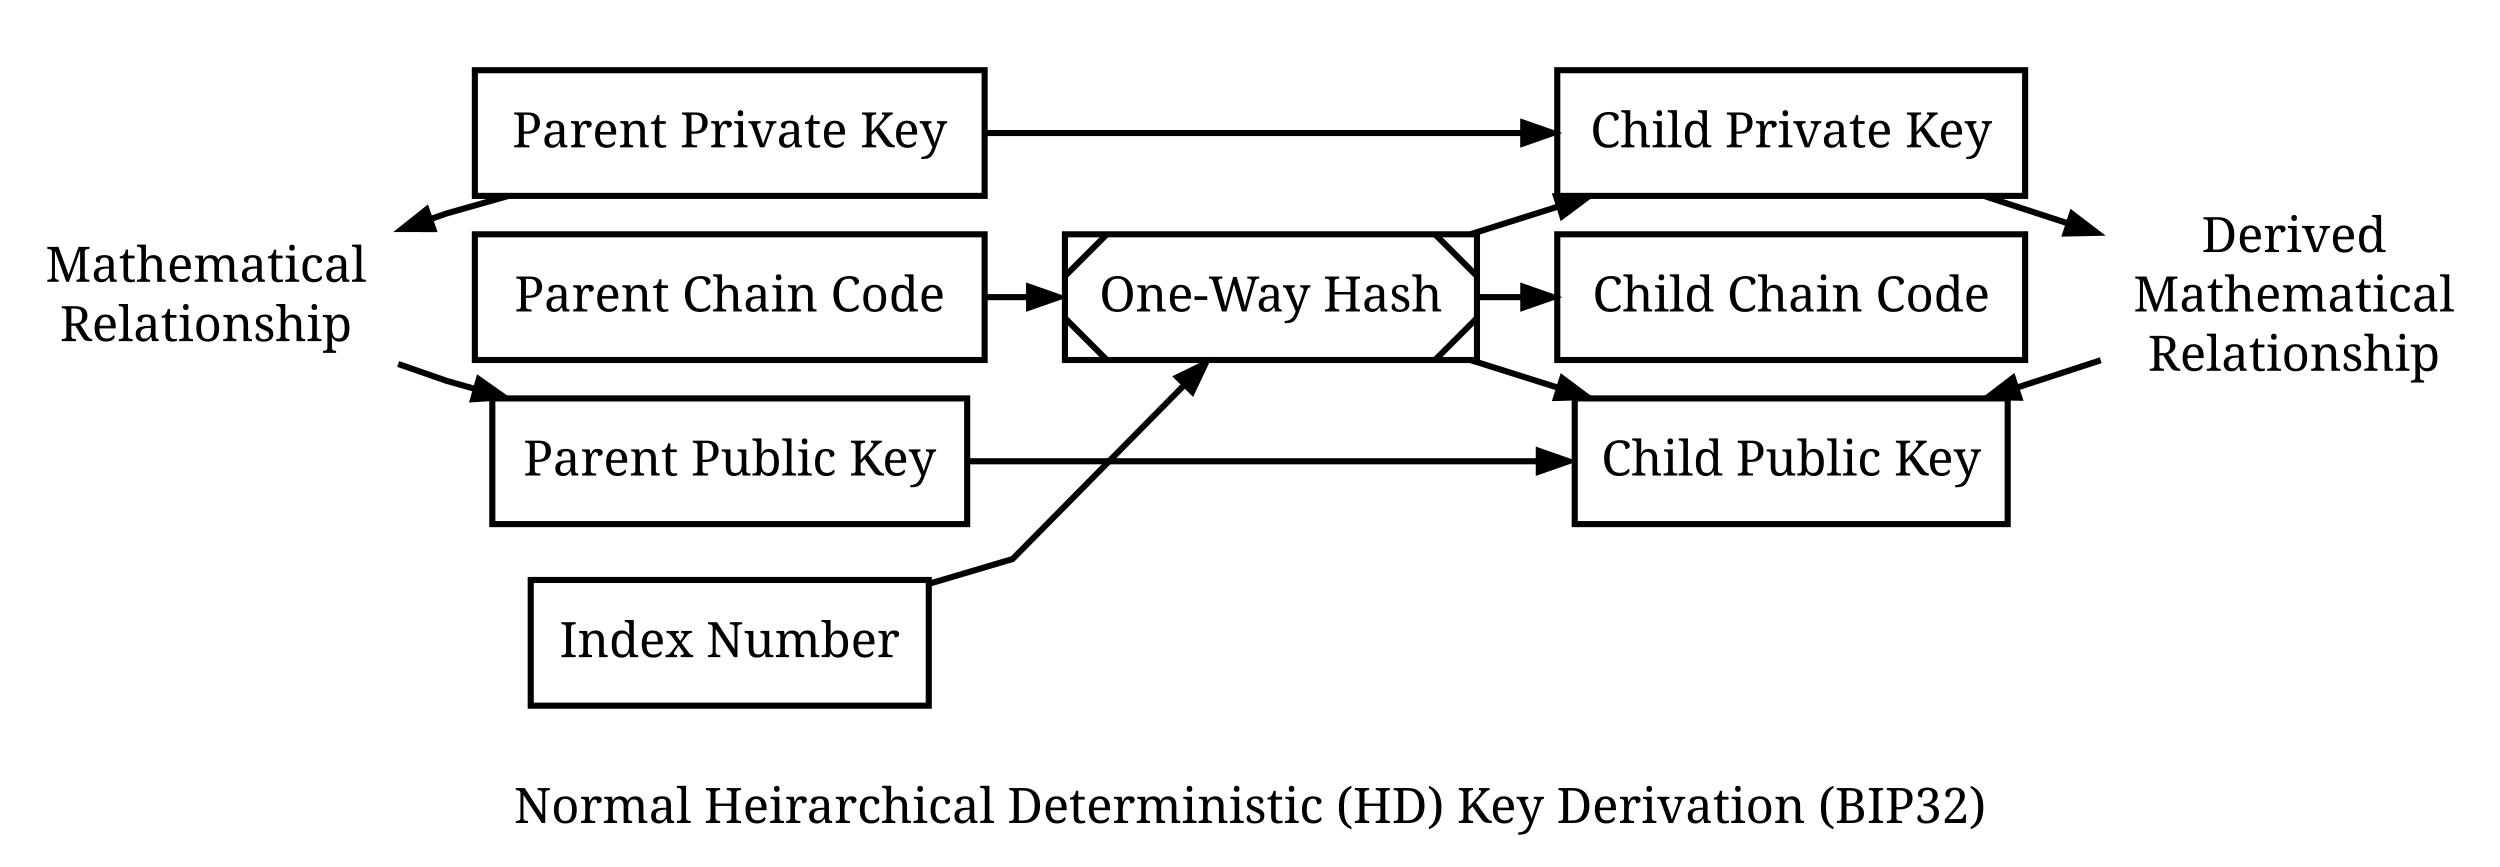
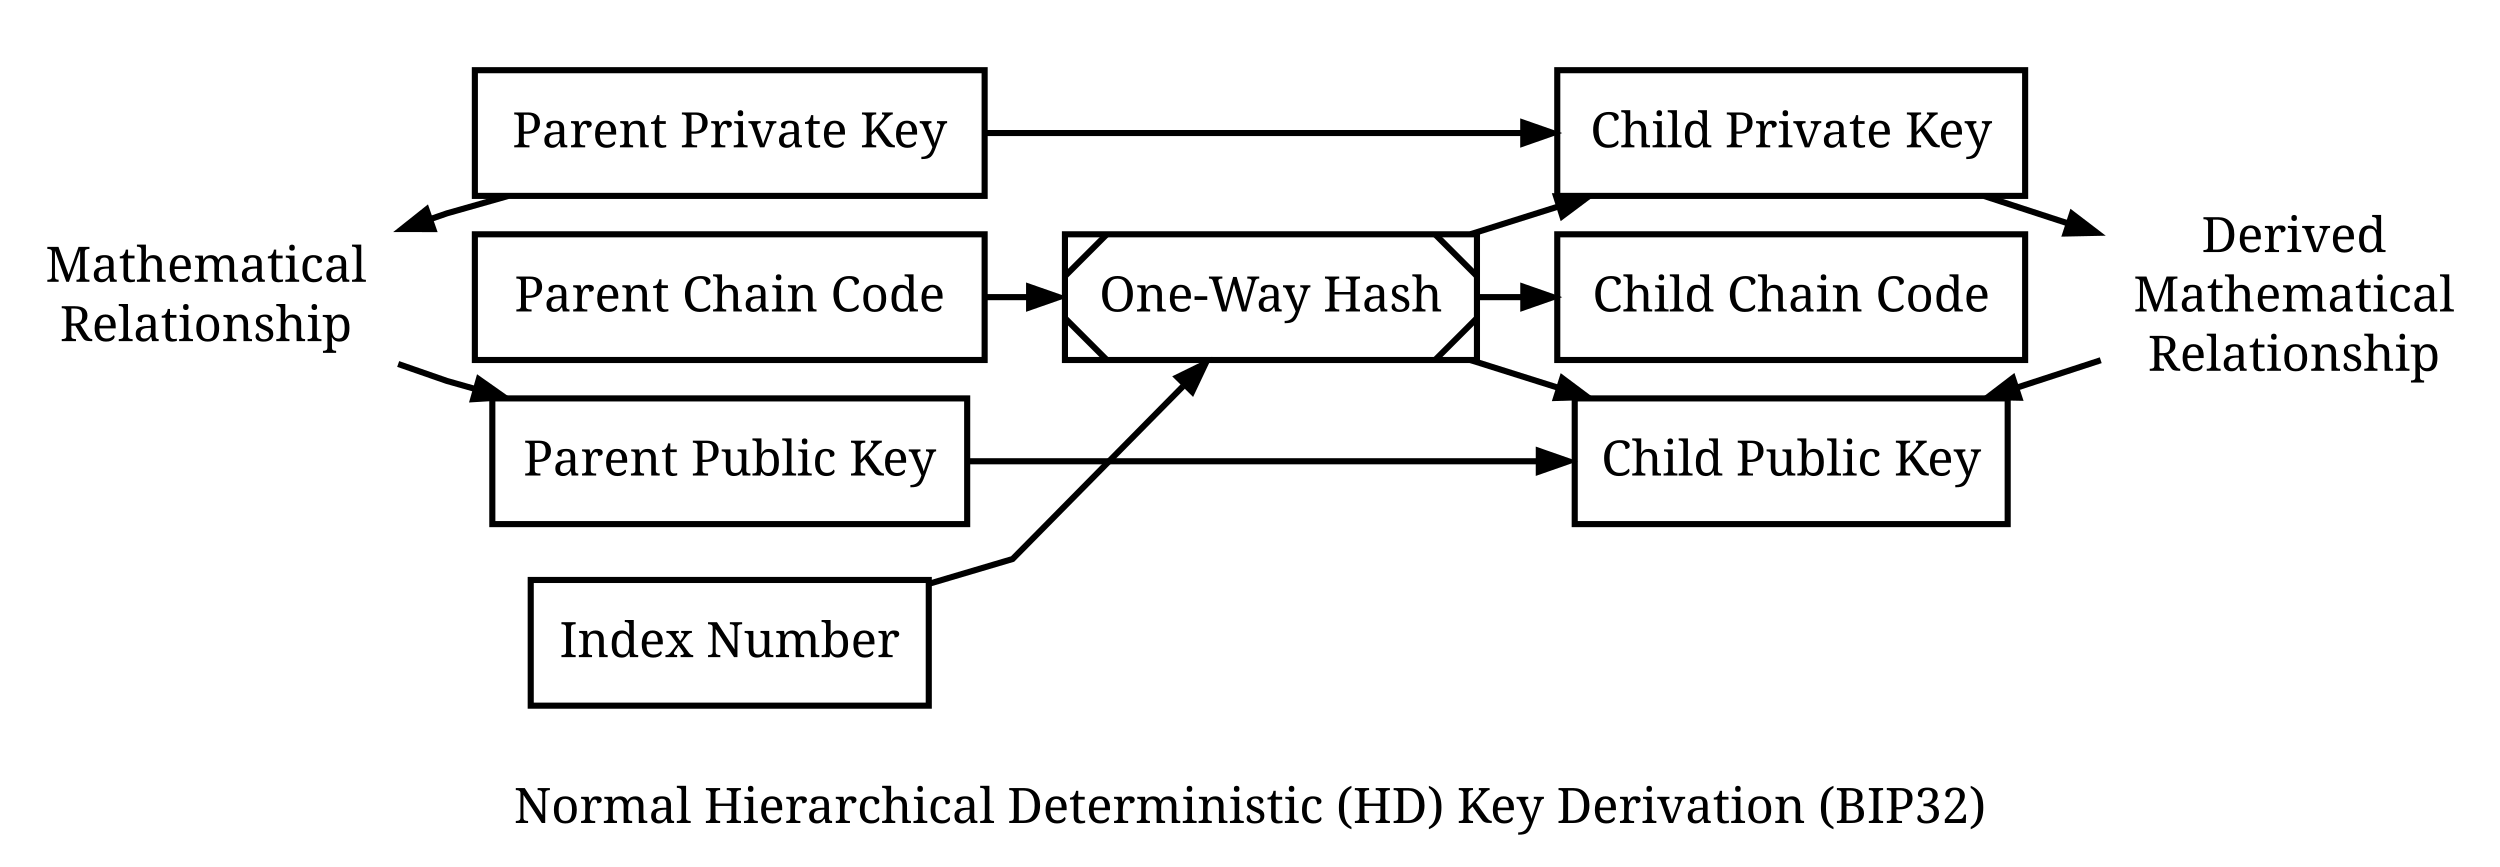
<svg xmlns="http://www.w3.org/2000/svg" width="450pt" height="156pt" viewBox="0.00 0.00 450.00 155.87">
  <g id="graph1" class="graph" transform="scale(0.628492 0.628492) rotate(0) translate(4 244)">
    <polygon fill="white" stroke="white" points="-4,5 -4,-244 713,-244 713,5 -4,5" />
    <text text-anchor="middle" x="354" y="-25.4" font-family="Times Roman,serif" font-size="14.00"> </text>
-     <text text-anchor="middle" x="354" y="-8.4" font-family="Times Roman,serif" font-size="14.00">Normal Heirarchical Deterministic (HD) Key Derivation (BIP32)</text>
+     <text text-anchor="middle" x="354" y="-8.4" font-family="Times Roman,serif" font-size="14.00">Normal Hierarchical Deterministic (HD) Key Derivation (BIP32)</text>
    <g id="graph2" class="cluster" />
    <g id="node2" class="node">
      <polygon fill="none" stroke="black" stroke-width="1.75" points="278,-224 132,-224 132,-188 278,-188 278,-224" />
      <text text-anchor="middle" x="205" y="-201.9" font-family="Times Roman,serif" font-size="14.00">Parent Private Key</text>
    </g>
    <g id="node5" class="node">
      <polygon fill="none" stroke="black" stroke-width="1.75" points="576,-224 442,-224 442,-188 576,-188 576,-224" />
      <text text-anchor="middle" x="509" y="-201.9" font-family="Times Roman,serif" font-size="14.00">Child Private Key</text>
    </g>
    <g id="edge15" class="edge">
      <path fill="none" stroke="black" stroke-width="1.75" d="M278.202,-206C324.606,-206 384.552,-206 431.72,-206" />
      <polygon fill="black" stroke="black" points="431.886,-209.5 441.886,-206 431.886,-202.5 431.886,-209.5" />
    </g>
    <g id="node3" class="node">
      <polygon fill="none" stroke="black" stroke-width="1.75" points="278,-177 132,-177 132,-141 278,-141 278,-177" />
      <text text-anchor="middle" x="205" y="-154.9" font-family="Times Roman,serif" font-size="14.00">Parent Chain Code</text>
    </g>
    <g id="node9" class="node">
      <polygon fill="none" stroke="black" stroke-width="1.75" points="419,-177 301,-177 301,-141 419,-141 419,-177" />
      <polyline fill="none" stroke="black" stroke-width="1.75" points="313,-177 301,-165 " />
      <polyline fill="none" stroke="black" stroke-width="1.75" points="301,-153 313,-141 " />
      <polyline fill="none" stroke="black" stroke-width="1.75" points="407,-141 419,-153 " />
      <polyline fill="none" stroke="black" stroke-width="1.75" points="419,-165 407,-177 " />
      <text text-anchor="middle" x="360" y="-154.9" font-family="Times Roman,serif" font-size="14.00">One-Way Hash</text>
    </g>
    <g id="edge19" class="edge">
      <path fill="none" stroke="black" stroke-width="1.75" d="M278.415,-159C282.322,-159 286.244,-159 290.139,-159" />
      <polygon fill="black" stroke="black" points="290.362,-162.5 300.362,-159 290.362,-155.5 290.362,-162.5" />
    </g>
    <g id="node4" class="node">
      <polygon fill="none" stroke="black" stroke-width="1.75" points="273,-130 137,-130 137,-94 273,-94 273,-130" />
      <text text-anchor="middle" x="205" y="-107.9" font-family="Times Roman,serif" font-size="14.00">Parent Public Key</text>
    </g>
    <g id="node7" class="node">
      <polygon fill="none" stroke="black" stroke-width="1.75" points="571,-130 447,-130 447,-94 571,-94 571,-130" />
      <text text-anchor="middle" x="509" y="-107.9" font-family="Times Roman,serif" font-size="14.00">Child Public Key</text>
    </g>
    <g id="edge17" class="edge">
      <path fill="none" stroke="black" stroke-width="1.75" d="M273.603,-112C321.996,-112 386.725,-112 436.057,-112" />
      <polygon fill="black" stroke="black" points="436.339,-115.5 446.339,-112 436.339,-108.5 436.339,-115.5" />
    </g>
    <g id="node11" class="node">
      <text text-anchor="middle" x="653" y="-171.9" font-family="Times Roman,serif" font-size="14.00">Derived</text>
      <text text-anchor="middle" x="653" y="-154.9" font-family="Times Roman,serif" font-size="14.00">Mathematical</text>
      <text text-anchor="middle" x="653" y="-137.9" font-family="Times Roman,serif" font-size="14.00">Relationship</text>
    </g>
    <g id="edge9" class="edge">
      <path fill="none" stroke="black" stroke-width="1.75" d="M564.262,-187.963C572.044,-185.423 580.101,-182.793 588.044,-180.201" />
      <polygon fill="black" stroke="black" points="589.227,-183.497 597.648,-177.066 587.055,-176.842 589.227,-183.497" />
    </g>
    <g id="node6" class="node">
      <polygon fill="none" stroke="black" stroke-width="1.75" points="576,-177 442,-177 442,-141 576,-141 576,-177" />
      <text text-anchor="middle" x="509" y="-154.9" font-family="Times Roman,serif" font-size="14.00">Child Chain Code</text>
    </g>
    <g id="edge13" class="edge">
      <path fill="none" stroke="black" stroke-width="1.75" d="M573.865,-133.171C581.806,-135.763 589.864,-138.393 597.648,-140.934" />
      <polygon fill="black" stroke="black" points="574.855,-129.813 564.262,-130.037 572.683,-136.467 574.855,-129.813" />
    </g>
    <g id="node8" class="node">
      <polygon fill="none" stroke="black" stroke-width="1.75" points="262,-78 148,-78 148,-42 262,-42 262,-78" />
      <text text-anchor="middle" x="205" y="-55.9" font-family="Times Roman,serif" font-size="14.00">Index Number</text>
    </g>
    <g id="edge21" class="edge">
      <path fill="none" stroke="black" stroke-width="1.75" d="M262.135,-76.929C275.539,-80.9 286,-84 286,-84 286,-84 313.355,-111.725 334.802,-133.461" />
      <polygon fill="black" stroke="black" points="332.572,-136.184 342.087,-140.845 337.555,-131.268 332.572,-136.184" />
    </g>
    <g id="edge25" class="edge">
      <path fill="none" stroke="black" stroke-width="1.75" d="M417.181,-177.037C425.321,-179.605 433.753,-182.265 442.059,-184.884" />
      <polygon fill="black" stroke="black" points="441.136,-188.263 451.726,-187.934 443.242,-181.587 441.136,-188.263" />
    </g>
    <g id="edge27" class="edge">
      <path fill="none" stroke="black" stroke-width="1.75" d="M419.745,-159C423.73,-159 427.774,-159 431.828,-159" />
      <polygon fill="black" stroke="black" points="431.9,-162.5 441.9,-159 431.9,-155.5 431.9,-162.5" />
    </g>
    <g id="edge23" class="edge">
      <path fill="none" stroke="black" stroke-width="1.75" d="M417.181,-140.963C425.321,-138.395 433.753,-135.735 442.059,-133.116" />
      <polygon fill="black" stroke="black" points="443.242,-136.413 451.726,-130.066 441.136,-129.737 443.242,-136.413" />
    </g>
    <g id="node10" class="node">
      <text text-anchor="middle" x="55" y="-163.4" font-family="Times Roman,serif" font-size="14.00">Mathematical</text>
      <text text-anchor="middle" x="55" y="-146.4" font-family="Times Roman,serif" font-size="14.00">Relationship</text>
    </g>
    <g id="edge3" class="edge">
      <path fill="none" stroke="black" stroke-width="1.75" d="M119.618,-181.476C122.373,-182.434 124,-183 124,-183 124,-183 131.328,-185.081 141.576,-187.991" />
      <polygon fill="black" stroke="black" points="120.632,-178.123 110.037,-178.143 118.332,-184.734 120.632,-178.123" />
    </g>
    <g id="edge7" class="edge">
      <path fill="none" stroke="black" stroke-width="1.75" d="M110.037,-139.857C118.235,-137.005 124,-135 124,-135 124,-135 127.007,-134.146 131.863,-132.767" />
      <polygon fill="black" stroke="black" points="132.912,-136.108 141.576,-130.009 131,-129.374 132.912,-136.108" />
    </g>
  </g>
</svg>
